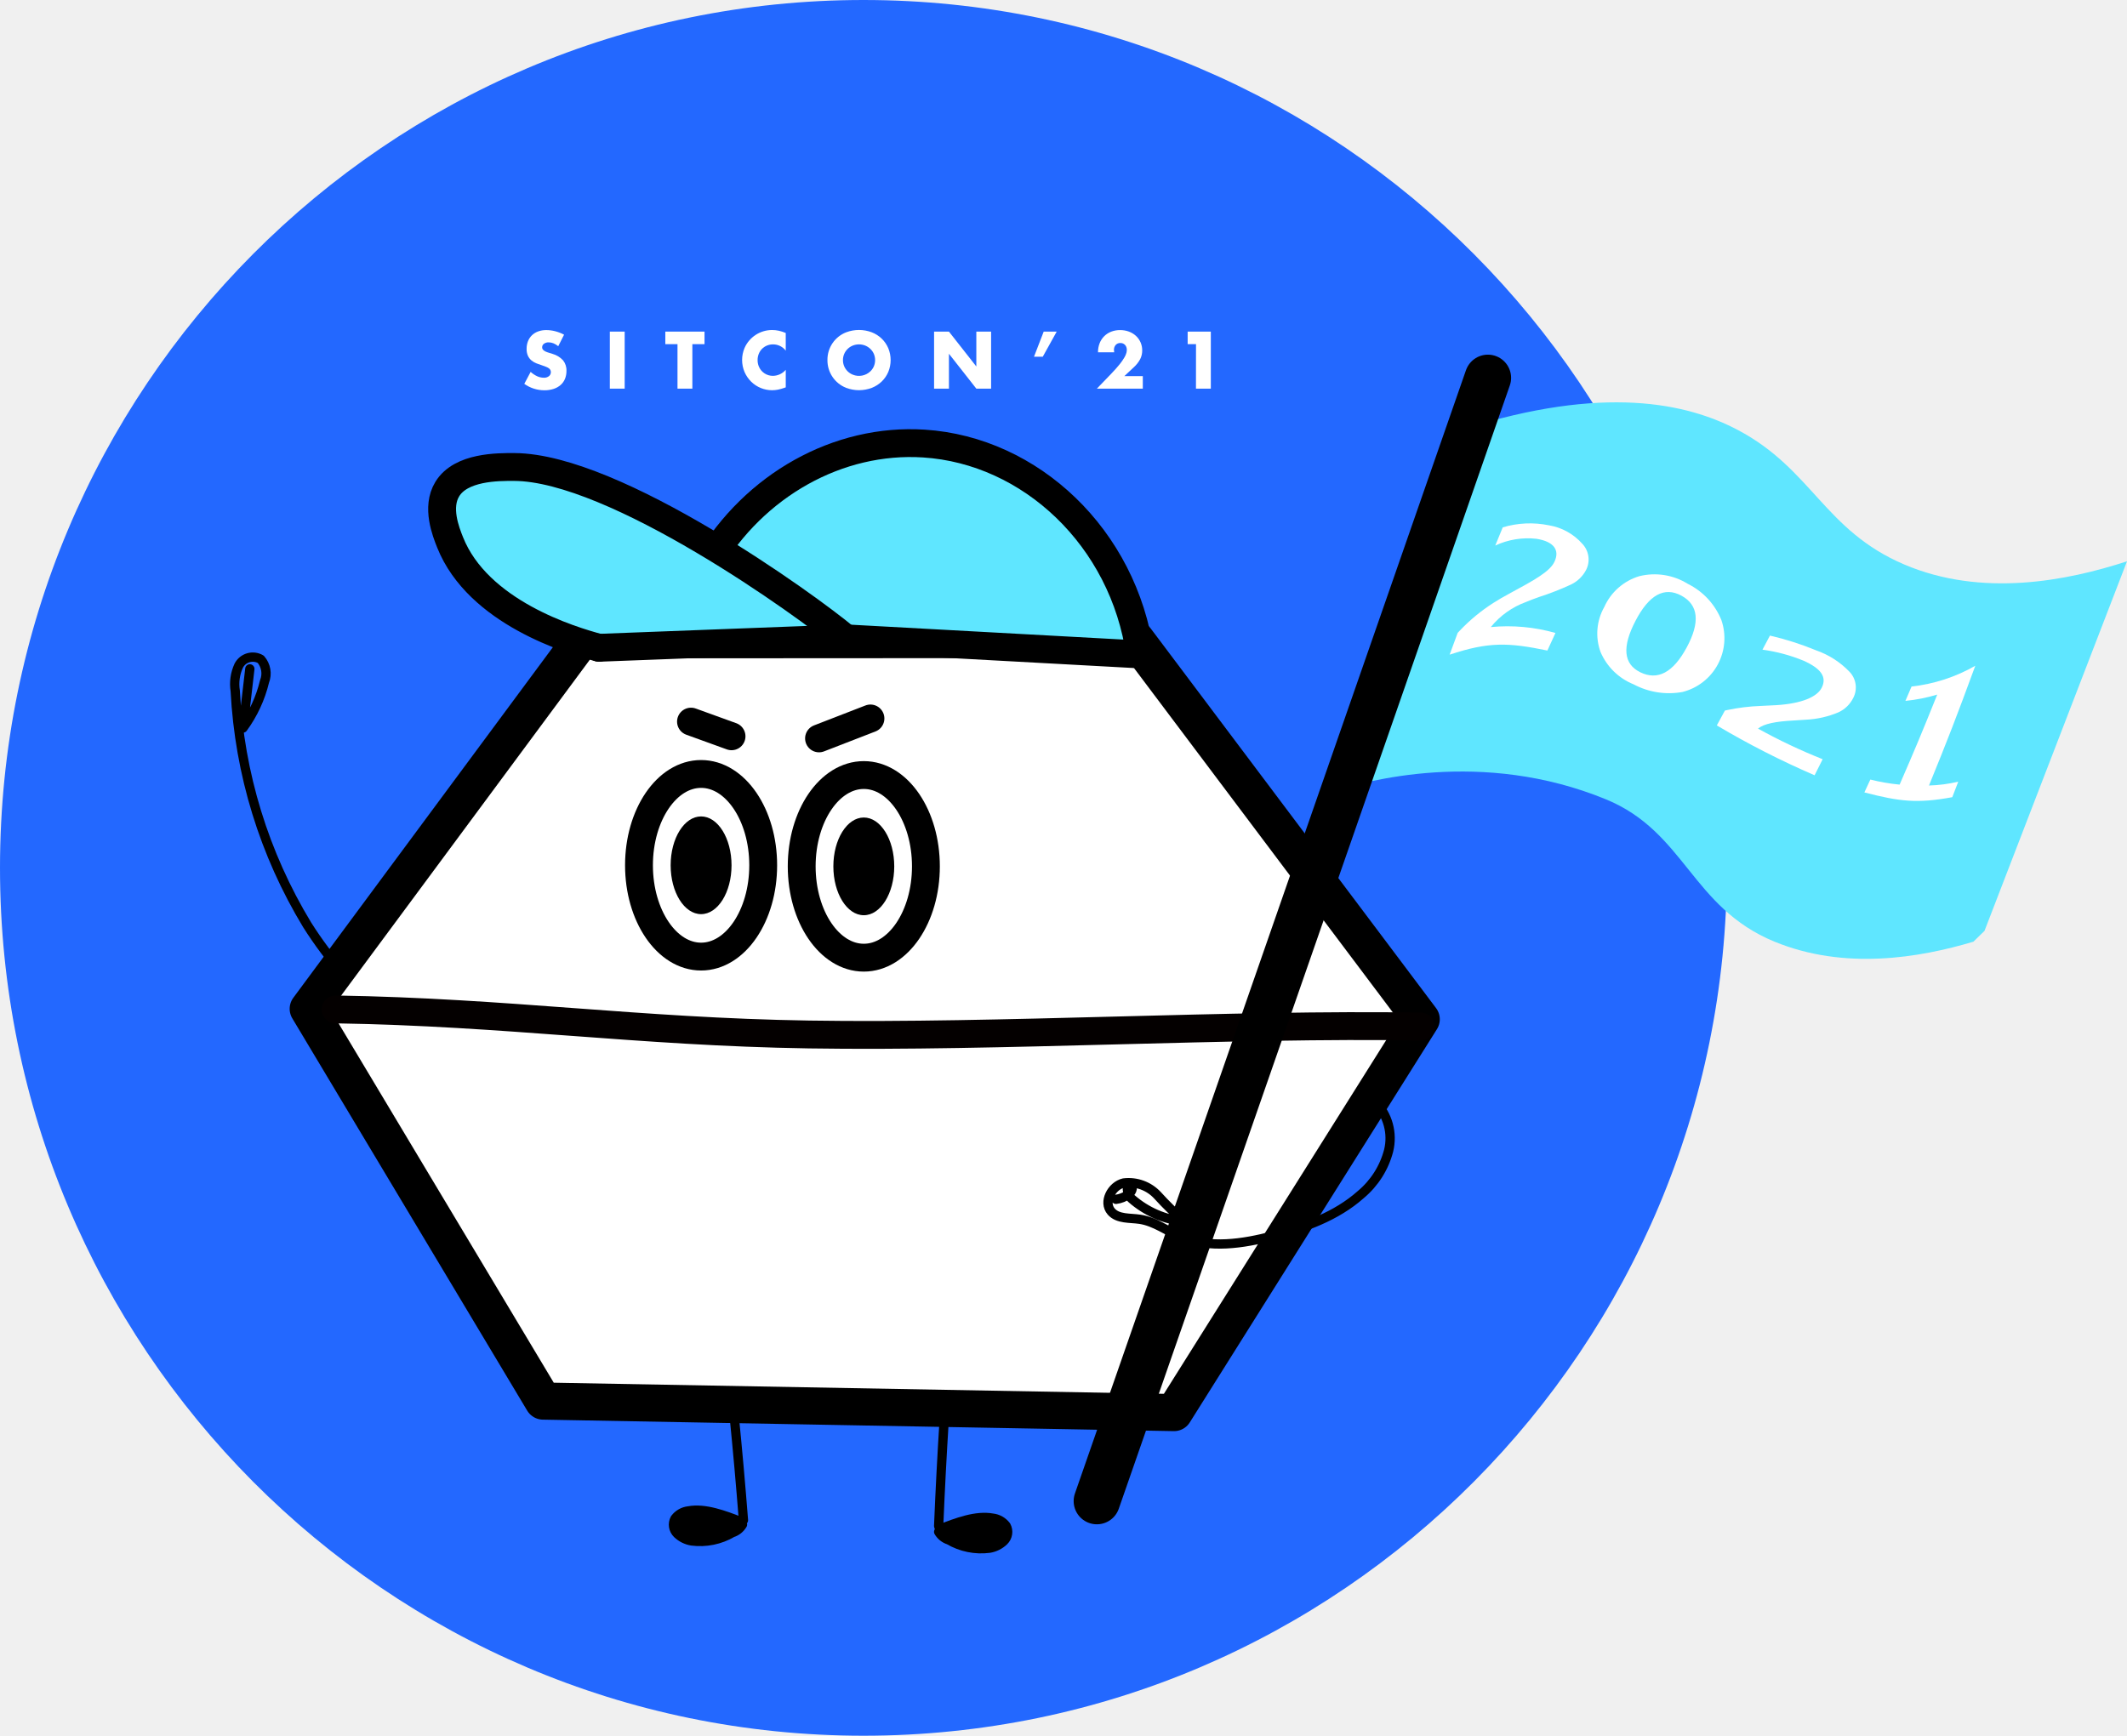
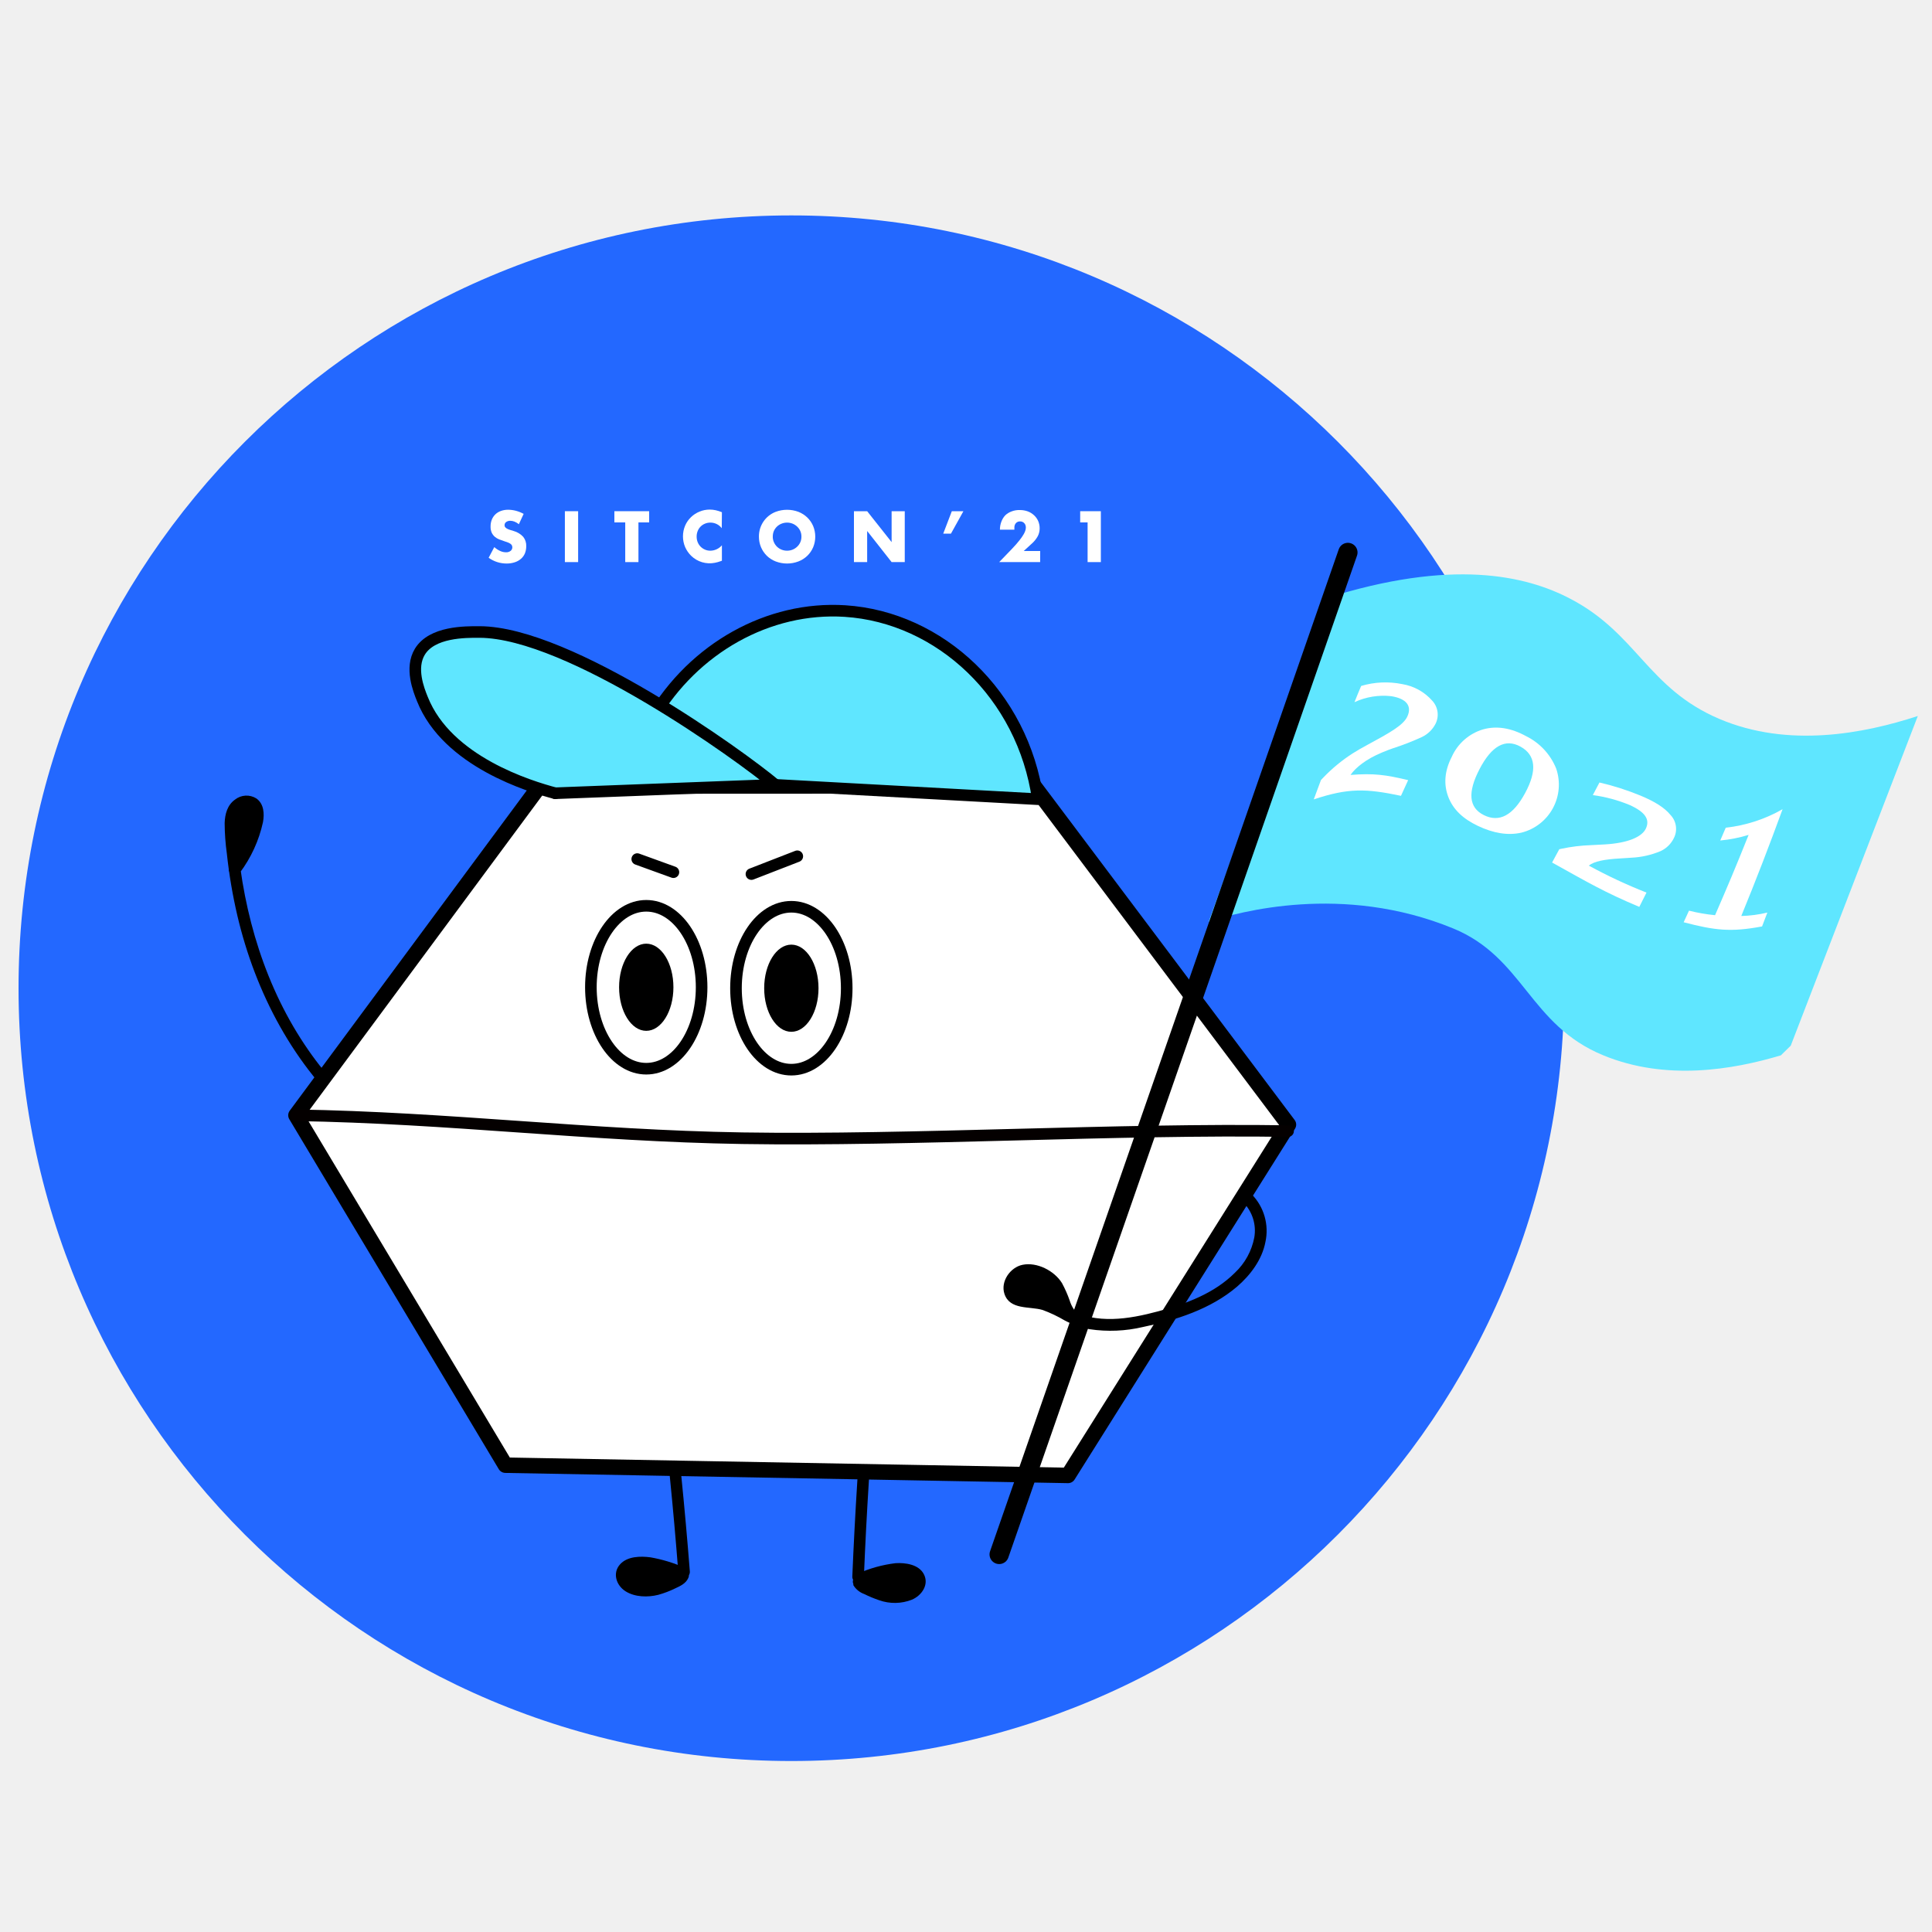
- <svg xmlns="http://www.w3.org/2000/svg" width="229.091" height="187" viewBox="0 0 229.091 187">
+ <svg xmlns="http://www.w3.org/2000/svg" id="圖層_1" data-name="圖層 1" viewBox="0 0 500 500">
  <defs>
-     <style>.a{fill:#2368ff;}.b,.g,.k{fill:none;}.b,.e,.f,.h,.i,.j,.k{stroke:#000;}.b,.e,.f,.g,.h,.i,.j,.k{stroke-linecap:round;stroke-linejoin:round;}.c,.j{fill:#5fe6ff;}.d,.f,.h,.i{fill:#fff;}.f{stroke-width:4px;}.g{stroke:#040000;}.g,.h,.j,.k{stroke-width:3px;}.i{stroke-width:5px;}</style>
+     <style>.cls-1{fill:#2368ff;}.cls-2,.cls-3,.cls-6,.cls-7{fill:#fff;}.cls-3,.cls-6,.cls-7,.cls-8,.cls-9{stroke:#000;}.cls-3,.cls-4,.cls-6,.cls-7,.cls-8,.cls-9{stroke-linecap:round;stroke-linejoin:round;}.cls-3{stroke-width:4px;}.cls-4,.cls-8{fill:none;}.cls-4{stroke:#040000;}.cls-4,.cls-7,.cls-8,.cls-9{stroke-width:3px;}.cls-5,.cls-9{fill:#5fe6ff;}.cls-6{stroke-width:5px;}</style>
  </defs>
-   <g transform="translate(0 0)">
-     <ellipse class="a" cx="93" cy="93.5" rx="93" ry="93.5" transform="translate(0 0)" />
-     <path class="b" d="M433.968,781.3c-8.47-2.665-15.653-8.768-20.395-16.275a53.99,53.99,0,0,1-7.743-25.2,4.716,4.716,0,0,1,.38-2.725,1.7,1.7,0,0,1,2.368-.682,2.329,2.329,0,0,1,.408,2.386,14.1,14.1,0,0,1-2.323,5.023l.74-6.375" transform="translate(-380.494 -665.39)" />
-     <path class="c" d="M564.01,741.385c3.633-1.157,16.151-4.67,29.52.818,8.538,3.505,9.213,11.649,18.146,15.329,7.554,3.112,15.625,1.75,21.44.009l1.195-1.164,15.348-39.818c-6.475,2.115-15.623,3.916-24,.341-8.608-3.673-9.91-10.252-17.912-14.485-5.444-2.881-14.422-4.906-29.618-.079" transform="translate(-420.568 -656.088)" />
-     <g transform="translate(56.474 35.554)">
-       <path class="d" d="M451.193,690.744a1.974,1.974,0,0,0-.522-.314,1.388,1.388,0,0,0-.506-.1.82.82,0,0,0-.506.147.458.458,0,0,0-.2.383.382.382,0,0,0,.1.269.853.853,0,0,0,.257.184,2.208,2.208,0,0,0,.359.134c.133.038.264.078.395.122a2.474,2.474,0,0,1,1.145.7,1.723,1.723,0,0,1,.363,1.137,2.212,2.212,0,0,1-.159.856,1.789,1.789,0,0,1-.465.656,2.143,2.143,0,0,1-.75.424,3.137,3.137,0,0,1-1.007.151,3.706,3.706,0,0,1-2.16-.693l.685-1.288a2.765,2.765,0,0,0,.709.473,1.708,1.708,0,0,0,.693.155.827.827,0,0,0,.582-.179.554.554,0,0,0,.143-.648.517.517,0,0,0-.163-.187,1.344,1.344,0,0,0-.3-.159c-.122-.049-.271-.1-.444-.163-.207-.065-.409-.137-.608-.216a1.9,1.9,0,0,1-.529-.314,1.452,1.452,0,0,1-.376-.493,1.746,1.746,0,0,1-.143-.754,2.189,2.189,0,0,1,.151-.827,1.835,1.835,0,0,1,.424-.635,1.885,1.885,0,0,1,.668-.412,2.53,2.53,0,0,1,.885-.146,3.868,3.868,0,0,1,.954.126,4.224,4.224,0,0,1,.953.371Z" transform="translate(-447.541 -689)" />
-       <path class="d" d="M461.474,689.229v6.146h-1.6v-6.146Z" transform="translate(-450.666 -689.058)" />
-       <path class="d" d="M470.789,690.582v4.793h-1.6v-4.793h-1.312v-1.353H472.1v1.353Z" transform="translate(-452.692 -689.058)" />
-       <path class="d" d="M483.652,691.225a1.706,1.706,0,0,0-1.369-.677,1.668,1.668,0,0,0-.665.131,1.618,1.618,0,0,0-.526.354,1.642,1.642,0,0,0-.346.534,1.756,1.756,0,0,0-.126.669,1.774,1.774,0,0,0,.126.676,1.63,1.63,0,0,0,1.529,1.027,1.851,1.851,0,0,0,1.378-.652v1.891l-.163.057a4.837,4.837,0,0,1-.685.192,3.361,3.361,0,0,1-.628.061,3.215,3.215,0,0,1-2.246-.918,3.366,3.366,0,0,1-.713-1.035,3.319,3.319,0,0,1,0-2.608A3.245,3.245,0,0,1,482.184,689a3.332,3.332,0,0,1,.721.078,4.4,4.4,0,0,1,.746.24Z" transform="translate(-455.496 -689)" />
-       <path class="d" d="M491.262,692.244a3.166,3.166,0,0,1,2.025-3,3.906,3.906,0,0,1,2.743,0,3.237,3.237,0,0,1,1.08.688,3.162,3.162,0,0,1,.706,1.031,3.35,3.35,0,0,1,0,2.552,3.155,3.155,0,0,1-.706,1.031,3.239,3.239,0,0,1-1.08.689,3.906,3.906,0,0,1-2.743,0,3.179,3.179,0,0,1-2.025-3Zm1.671,0a1.637,1.637,0,0,0,.138.677,1.72,1.72,0,0,0,.375.538,1.7,1.7,0,0,0,.55.355,1.777,1.777,0,0,0,1.883-.355,1.7,1.7,0,0,0,.379-.538,1.727,1.727,0,0,0,0-1.354,1.7,1.7,0,0,0-.379-.538,1.758,1.758,0,0,0-.554-.355,1.812,1.812,0,0,0-1.329,0,1.693,1.693,0,0,0-.925.892A1.637,1.637,0,0,0,492.933,692.244Z" transform="translate(-458.615 -689)" />
-       <path class="d" d="M506.643,695.375v-6.146h1.6l2.951,3.758v-3.758h1.59v6.146h-1.59l-2.951-3.758v3.758Z" transform="translate(-462.511 -689.058)" />
-       <path class="d" d="M522.1,689.229H523.5l-1.5,2.706h-.945Z" transform="translate(-466.161 -689.058)" />
-       <path class="d" d="M535.072,695.32h-4.948l1.524-1.582q.6-.627.946-1.063a5.941,5.941,0,0,0,.509-.738,1.969,1.969,0,0,0,.208-.489,1.558,1.558,0,0,0,.04-.318.818.818,0,0,0-.045-.269.658.658,0,0,0-.648-.456.638.638,0,0,0-.509.211.782.782,0,0,0-.184.53,1.971,1.971,0,0,0,.025.261h-1.744a2.617,2.617,0,0,1,.175-.978,2.213,2.213,0,0,1,.493-.758,2.175,2.175,0,0,1,.754-.489,2.594,2.594,0,0,1,.957-.171,2.7,2.7,0,0,1,.95.163,2.281,2.281,0,0,1,.754.456,2.1,2.1,0,0,1,.5.7,2.133,2.133,0,0,1,.179.876,2.037,2.037,0,0,1-.216.933,3.292,3.292,0,0,1-.689.877l-1.018.953h1.988Z" transform="translate(-468.459 -689.003)" />
-       <path class="d" d="M544.121,690.582h-.9v-1.353h2.495v6.146h-1.6Z" transform="translate(-471.777 -689.058)" />
-     </g>
-     <path class="b" d="M476.087,830.159q1.392,11.382,2.285,22.819" transform="translate(-398.298 -689.2)" />
-     <path class="b" d="M508.749,830.905q-.972,11.426-1.444,22.887" transform="translate(-406.205 -689.389)" />
-     <path class="e" d="M507.305,861.875a1.95,1.95,0,0,0,1.093.874,6.865,6.865,0,0,0,4.37.889,2.93,2.93,0,0,0,1.56-.78,1.362,1.362,0,0,0,.245-1.626,2.112,2.112,0,0,0-1.461-.833c-1.761-.326-3.833.449-5.732,1.2" transform="translate(-406.205 -696.84)" />
-     <path class="e" d="M476.485,860.827a1.95,1.95,0,0,1-1.093.874,6.864,6.864,0,0,1-4.371.889,2.933,2.933,0,0,1-1.56-.779,1.362,1.362,0,0,1-.245-1.626,2.116,2.116,0,0,1,1.461-.833c1.761-.325,3.834.449,5.732,1.2" transform="translate(-396.515 -696.575)" />
-     <path class="f" d="M445.8,733.685l-29.428,39.756,25.3,42.261,67.953,1.237,26.624-42.372-30.746-40.916Z" transform="translate(-383.174 -664.755)" />
-     <path class="g" d="M420.318,787.026c18.5.292,32.484,2.411,50.979,2.7,20.465.323,45.437-1.181,65.9-.858" transform="translate(-384.172 -678.275)" />
-     <ellipse class="h" cx="6.689" cy="9.838" rx="6.689" ry="9.838" transform="translate(68.823 83.383)" />
-     <ellipse cx="3.279" cy="5.264" rx="3.279" ry="5.264" transform="translate(72.233 87.958)" />
-     <ellipse class="h" cx="6.689" cy="9.838" rx="6.689" ry="9.838" transform="translate(86.348 83.5)" />
-     <ellipse cx="3.279" cy="5.264" rx="3.279" ry="5.264" transform="translate(89.758 88.075)" />
-     <line class="i" y1="121.013" x2="42.115" transform="translate(118.139 40.709)" />
-     <g transform="translate(47.616 47.74)">
-       <path class="j" d="M488.894,726.354l31.69,1.732c-1.779-12.573-11.782-21.983-23.291-22.72-9.229-.591-18.251,4.472-23.234,12.925" transform="translate(-445.401 -705.32)" />
-       <path class="j" d="M452.579,728.241c-3-.8-13.033-3.8-16.042-11.369-.456-1.149-1.5-3.766-.3-5.726,1.467-2.409,5.437-2.39,7.227-2.382,10.829.051,31.432,14.868,35.713,18.462" transform="translate(-435.679 -706.192)" />
-       <line class="j" y1="1.015" x2="26.594" transform="translate(16.9 21.035)" />
-     </g>
-     <line class="k" x2="4.367" y2="1.582" transform="translate(74.424 77.743)" />
-     <line class="k" y1="2.148" x2="5.539" transform="translate(88.214 77.404)" />
-     <g transform="translate(156.134 56.384)">
-       <path class="d" d="M581.008,731.042c.347-.95.52-1.42.868-2.351l.252-.265a19.305,19.305,0,0,1,3.595-2.961c.674-.423,1.011-.618,1.685-.983,2.777-1.5,4.41-2.4,4.9-3.469.574-1.244-.077-2.159-1.95-2.454a8.32,8.32,0,0,0-4.435.726c.323-.79.483-1.181.806-1.958a10.186,10.186,0,0,1,4.967-.222,6.145,6.145,0,0,1,3.61,2,2.466,2.466,0,0,1,.406,2.8,3.585,3.585,0,0,1-1.609,1.571,30.352,30.352,0,0,1-3.5,1.366c-.544.193-.817.3-1.361.523a8.7,8.7,0,0,0-3.8,2.706,18.85,18.85,0,0,1,6.964.634c-.348.752-.522,1.13-.869,1.894C587.327,729.728,585.221,729.645,581.008,731.042Z" transform="translate(-581.008 -716.896)" />
-       <path class="d" d="M606.213,736.094a6.507,6.507,0,0,1-3.56-3.484,5.8,5.8,0,0,1,.4-4.84,6.028,6.028,0,0,1,3.772-3.325,6.786,6.786,0,0,1,5.225.823,7.463,7.463,0,0,1,3.622,3.91,5.978,5.978,0,0,1-4.184,7.739A8.09,8.09,0,0,1,606.213,736.094Zm.718-1.3c1.866.912,3.533.051,5-2.666s1.278-4.584-.562-5.584-3.488-.1-4.951,2.713S605.121,733.906,606.931,734.792Z" transform="translate(-586.4 -718.752)" />
-       <path class="d" d="M619.548,742.766l.869-1.6.252-.057a21.084,21.084,0,0,1,3.593-.442c.675-.026,1.013-.043,1.688-.084,2.776-.172,4.41-.9,4.9-1.886.573-1.148-.078-2.059-1.952-2.9a17.951,17.951,0,0,0-4.434-1.192c.323-.6.483-.908.806-1.517a32.186,32.186,0,0,1,4.966,1.587A9.15,9.15,0,0,1,633.852,737a2.436,2.436,0,0,1,.4,2.786,3.325,3.325,0,0,1-1.608,1.57,10.233,10.233,0,0,1-3.5.793c-.545.043-.817.061-1.362.089-1.9.1-3.167.349-3.8.87a60.786,60.786,0,0,0,6.965,3.3c-.348.7-.521,1.041-.868,1.729A92.475,92.475,0,0,1,619.548,742.766Z" transform="translate(-590.77 -720.996)" />
-       <path class="d" d="M640.832,751.089c.257-.55.385-.827.642-1.384a21.194,21.194,0,0,0,3.153.544c1.621-3.723,2.431-5.653,4.052-9.7a17.787,17.787,0,0,1-3.427.679c.264-.615.4-.924.661-1.546a17.77,17.77,0,0,0,6.865-2.236c-2,5.454-2.993,8.016-4.988,12.9a15.526,15.526,0,0,0,3.153-.414c-.258.673-.386,1.008-.643,1.672C646.512,752.3,644.619,752.072,640.832,751.089Z" transform="translate(-596.161 -722.102)" />
-     </g>
-     <path class="b" d="M560.514,800.381a5.579,5.579,0,0,1,1.44,5.246,9.166,9.166,0,0,1-3,4.729c-2.619,2.331-6.03,3.563-9.423,4.446-3.277.853-6.85,1.411-9.97.1-1.472-.62-2.8-1.644-4.384-1.882-1.086-.164-2.376-.008-3.1-.836-.883-1.016.034-2.775,1.346-3.078a4.244,4.244,0,0,1,3.642,1.331,33.84,33.84,0,0,0,2.882,2.82,10.069,10.069,0,0,1-5.683-2.465c-.5-.439-.677-1.561-.021-1.472.441.784-.762,1.438-1.656,1.548" transform="translate(-412.391 -681.657)" />
-     <line class="h" x1="14.12" y2="39.05" transform="translate(146.721 40.984)" />
-   </g>
+   <circle class="cls-1" cx="204.8" cy="255.75" r="200" />
+   <path class="cls-2" d="M134.28,135.67a4,4,0,0,0-1.12-.67,2.86,2.86,0,0,0-1.08-.22,1.75,1.75,0,0,0-1.08.31,1,1,0,0,0-.42.82.81.81,0,0,0,.21.58,1.8,1.8,0,0,0,.55.39,4.59,4.59,0,0,0,.77.29l.85.26a5.33,5.33,0,0,1,2.45,1.5,3.65,3.65,0,0,1,.78,2.43,4.9,4.9,0,0,1-.34,1.84,3.79,3.79,0,0,1-1,1.4,4.51,4.51,0,0,1-1.61.91,6.52,6.52,0,0,1-2.15.33,7.93,7.93,0,0,1-4.63-1.49l1.46-2.76a5.89,5.89,0,0,0,1.52,1,3.55,3.55,0,0,0,1.49.34,1.77,1.77,0,0,0,1.25-.39,1.17,1.17,0,0,0,.41-.87,1.21,1.21,0,0,0-.11-.52,1.08,1.08,0,0,0-.35-.4,3,3,0,0,0-.63-.34l-1-.35c-.44-.14-.87-.29-1.3-.46a4.12,4.12,0,0,1-1.13-.67,3.32,3.32,0,0,1-.81-1.06,3.81,3.81,0,0,1-.3-1.62,4.77,4.77,0,0,1,.32-1.77,4,4,0,0,1,.91-1.36,4.06,4.06,0,0,1,1.43-.88,5.45,5.45,0,0,1,1.9-.32,8.3,8.3,0,0,1,2,.27,8.92,8.92,0,0,1,2,.8Z" />
+   <path class="cls-2" d="M149.62,132.3v13.17h-3.43V132.3Z" />
+   <path class="cls-2" d="M165.23,135.2v10.27h-3.42V135.2H159v-2.9h9v2.9Z" />
+   <path class="cls-2" d="M186.79,136.7a3.66,3.66,0,0,0-2.94-1.45,3.53,3.53,0,0,0-1.42.28,3.4,3.4,0,0,0-1.87,1.9,3.8,3.8,0,0,0-.27,1.44,3.86,3.86,0,0,0,.27,1.45,3.58,3.58,0,0,0,.75,1.15,3.71,3.71,0,0,0,1.13.77,3.56,3.56,0,0,0,1.39.28,4,4,0,0,0,3-1.4v4l-.35.12a9.18,9.18,0,0,1-1.47.41,6.86,6.86,0,0,1-6.16-1.83,7.32,7.32,0,0,1-1.53-2.22,7.14,7.14,0,0,1,0-5.59,6.73,6.73,0,0,1,1.52-2.18,6.84,6.84,0,0,1,2.21-1.43,6.71,6.71,0,0,1,2.63-.52,7.29,7.29,0,0,1,1.55.17,9.78,9.78,0,0,1,1.6.51Z" />
+   <path class="cls-2" d="M196.41,138.88a6.79,6.79,0,0,1,4.34-6.42,8.42,8.42,0,0,1,5.88,0,7,7,0,0,1,2.31,1.48,6.74,6.74,0,0,1,1.51,2.21,7.2,7.2,0,0,1,0,5.47,6.74,6.74,0,0,1-1.51,2.21,6.81,6.81,0,0,1-2.31,1.47,8.27,8.27,0,0,1-5.88,0,6.77,6.77,0,0,1-2.3-1.47,6.87,6.87,0,0,1-1.5-2.21A6.94,6.94,0,0,1,196.41,138.88Zm3.58,0a3.45,3.45,0,0,0,.3,1.45,3.64,3.64,0,0,0,.8,1.16,3.74,3.74,0,0,0,1.18.76,3.78,3.78,0,0,0,1.42.27,3.83,3.83,0,0,0,1.43-.27,3.74,3.74,0,0,0,1.18-.76,3.54,3.54,0,0,0,.82-1.16,3.45,3.45,0,0,0,.29-1.45,3.51,3.51,0,0,0-.29-1.45,3.61,3.61,0,0,0-.82-1.15,3.74,3.74,0,0,0-1.18-.76,3.83,3.83,0,0,0-1.43-.27,3.78,3.78,0,0,0-1.42.27,3.61,3.61,0,0,0-2,1.91A3.52,3.52,0,0,0,200,138.88Z" />
+   <path class="cls-2" d="M221,145.47V132.3h3.42l6.33,8v-8h3.4v13.17h-3.4l-6.33-8.05v8.05Z" />
+   <path class="cls-2" d="M246.33,132.3h3l-3.22,5.8h-2Z" />
+   <path class="cls-2" d="M269.19,145.47h-10.6l3.27-3.39c.86-.9,1.53-1.66,2-2.28a11.43,11.43,0,0,0,1.09-1.58,4.18,4.18,0,0,0,.45-1.05,3.18,3.18,0,0,0,.09-.68,1.91,1.91,0,0,0-.1-.58,1.36,1.36,0,0,0-.29-.49,1.31,1.31,0,0,0-.46-.35,1.41,1.41,0,0,0-.64-.13,1.37,1.37,0,0,0-1.09.45,1.68,1.68,0,0,0-.39,1.14,5.2,5.2,0,0,0,0,.55h-3.74a5.63,5.63,0,0,1,.38-2.09,4.86,4.86,0,0,1,1-1.63,4.74,4.74,0,0,1,1.62-1A5.46,5.46,0,0,1,264,132a5.86,5.86,0,0,1,2,.35,4.77,4.77,0,0,1,1.61,1,4.43,4.43,0,0,1,1.07,1.49,4.68,4.68,0,0,1,.38,1.88,4.36,4.36,0,0,1-.46,2,7,7,0,0,1-1.48,1.88l-2.18,2h4.26Z" />
+   <path class="cls-2" d="M281.47,135.2h-1.92v-2.9h5.35v13.17h-3.43Z" />
+   <path d="M222.08,409.37a4.19,4.19,0,0,0,2.34,1.88c2.75,1.29,5.81,2.61,9.37,1.9a6.26,6.26,0,0,0,3.34-1.67,2.92,2.92,0,0,0,.52-3.48,4.5,4.5,0,0,0-3.13-1.79c-3.77-.7-8.21,1-12.28,2.58" />
+   <path d="M220.78,410.13a5.46,5.46,0,0,0,2.89,2.41,31.69,31.69,0,0,0,3.86,1.6A12.1,12.1,0,0,0,236,414c2.53-1.08,4.51-3.88,3.09-6.61-1.32-2.53-4.79-3-7.33-2.84a33.84,33.84,0,0,0-9.88,2.76,1.54,1.54,0,0,0-1,1.85,1.5,1.5,0,0,0,1.84,1,47.63,47.63,0,0,1,6.8-2.28c1.86-.43,4.15-.75,6,.07.61.28,1.2.73,1.11,1.46a2.42,2.42,0,0,1-1.56,1.73,8.66,8.66,0,0,1-6,.23,21.47,21.47,0,0,1-3.21-1.23c-.82-.38-2-.71-2.37-1.59a1.5,1.5,0,0,0-2.05-.54,1.54,1.54,0,0,0-.54,2.05Z" />
+   <path d="M223.67,359q-2.07,24.48-3.09,49c-.08,1.93,2.92,1.93,3,0q1-24.56,3.09-49c.17-1.92-2.83-1.91-3,0Z" />
+   <path d="M176.81,407.7a4.24,4.24,0,0,1-2.35,1.87c-2.75,1.29-5.8,2.62-9.36,1.91a6.37,6.37,0,0,1-3.35-1.68,2.92,2.92,0,0,1-.52-3.48,4.55,4.55,0,0,1,3.13-1.79c3.77-.69,8.21,1,12.28,2.58" />
+   <path d="M175.51,406.94c-.35.76-1.2,1.05-1.92,1.39a25.22,25.22,0,0,1-2.79,1.16,9.89,9.89,0,0,1-6.22.3c-1.14-.37-3.22-1.88-1.71-3.08s3.94-.94,5.63-.63a40.58,40.58,0,0,1,7.74,2.48,1.51,1.51,0,0,0,1.85-1.05,1.54,1.54,0,0,0-1.05-1.85,37.78,37.78,0,0,0-8.68-2.62c-2.58-.35-6-.29-7.87,1.79-2.07,2.27-1,5.49,1.41,7s5.72,1.6,8.46.91a25.33,25.33,0,0,0,4.41-1.68c1.28-.59,2.71-1.25,3.33-2.62a1.54,1.54,0,0,0-.54-2.05,1.51,1.51,0,0,0-2.05.54Z" />
+   <path d="M170.63,357.79q3,24.39,4.9,48.89c.15,1.91,3.15,1.93,3,0q-1.92-24.49-4.9-48.89c-.23-1.9-3.23-1.92-3,0Z" />
+   <path d="M120.43,302.67C103.85,297.4,89.64,286,79.79,271.75,68.73,255.82,63,236.64,61.4,217.43c-.18-2.21-.85-5.45.53-7.4a2.55,2.55,0,0,1,2.21-1.15c1,.16,1.16,1.25,1.15,2.07,0,2.33-1.12,4.79-2.07,6.87a38.65,38.65,0,0,1-3.75,6.55c-1.13,1.56,1.47,3.06,2.59,1.51a33.88,33.88,0,0,0,6-13.11c.39-2.17.26-4.73-1.71-6.13a4.79,4.79,0,0,0-5.52.29c-2,1.41-2.62,3.77-2.69,6.09a59.75,59.75,0,0,0,.57,7.91,133.28,133.28,0,0,0,2.71,16c4.71,20.05,14.67,39,30.28,52.69a78.53,78.53,0,0,0,27.9,15.94c1.85.59,2.64-2.31.8-2.89Z" />
+   <path d="M63.7,207.79c-2.28.64-2.69,3.3-3,5.3a33.93,33.93,0,0,0-.39,3.62A12.44,12.44,0,0,1,60,219.9a1.5,1.5,0,0,0,.87,1.77,1.48,1.48,0,0,0,1.87-.61c.88-2,2.37-3.68,3.06-5.78a9.76,9.76,0,0,0,.45-3.44,3.5,3.5,0,0,0-.4-1.71,1.78,1.78,0,0,0-2.06-.82,1.55,1.55,0,0,0-1,1.85,1.51,1.51,0,0,0,1.84,1.05l.1-.05H63.9c-.45-.13-.67-.37-.67-.71l0,.2c0,.23,0,.46,0,.69a6.19,6.19,0,0,1-.07,1,6.84,6.84,0,0,1-.7,2.13c-.72,1.4-1.7,2.65-2.34,4.09l2.75,1.16a10.93,10.93,0,0,0,.35-3.07c0-1,.09-2.08.22-3.11a24.77,24.77,0,0,1,.54-2.83l.12-.42c0-.1.07-.19.1-.28,0,.13,0,.12,0,0a1.28,1.28,0,0,1,.15-.25c-.1.12-.09.11,0,0-.14.08-.13.08,0,0q-.23.07,0,0a1.5,1.5,0,1,0-.8-2.89Z" />
+   <polygon class="cls-3" points="139.65 203.44 76.59 288.63 130.8 379.19 276.41 381.84 333.45 291.05 267.57 203.38 139.65 203.44" />
+   <path class="cls-4" d="M76.59,288.63c39.63.63,75.92,5.31,115.55,5.94,43.85.69,97.36-2.53,141.21-1.84" />
+   <path d="M321.78,311.2a10.38,10.38,0,0,1,2.83,9.06,16.88,16.88,0,0,1-5,9.11c-5.35,5.36-12.71,8.09-19.88,10-7.7,2.07-15.88,3.37-23.25-.5a44.42,44.42,0,0,0-4.9-2.4,18.61,18.61,0,0,0-5.18-1c-1.2-.1-3.17-.2-3.63-1.59a3.1,3.1,0,0,1,1.26-3.08c2.79-2.16,7.29.89,8.6,3.49s1.88,6.12,4.27,8c1.51,1.17,3.65-.94,2.12-2.12a8.3,8.3,0,0,1-2.18-3.58,31.11,31.11,0,0,0-2-4.53c-2-3.22-6.47-5.49-10.2-4.73-3.18.64-5.74,4.29-4.7,7.5,1.39,4.26,6.54,3.19,9.89,4.19a35.07,35.07,0,0,1,5.71,2.71A23,23,0,0,0,282,344a36.55,36.55,0,0,0,13.82-.58c8.58-1.77,17.54-4.65,24.31-10.42,3.48-3,6.49-7,7.36-11.57a13.52,13.52,0,0,0-3.54-12.34c-1.39-1.34-3.52.78-2.12,2.12Z" />
+   <path d="M275.31,337c-1.11-1.72-2.15-3.54-3.38-5.18a5.78,5.78,0,0,0-2.51-2,9.2,9.2,0,0,0-2.59-.54,6,6,0,0,0-2.9.18,2.63,2.63,0,0,0-1.64,2.64s0,.26,0,.12-.06.13-.07.17a2.16,2.16,0,0,0-.12.76,2.22,2.22,0,0,0,.76,1.6,8.74,8.74,0,0,0,2.51,1.32,42.77,42.77,0,0,0,6.51,2.24c1.19.3,2.45-1.08,1.69-2.2a10.87,10.87,0,0,0-3.91-3q-2.28-1.32-4.62-2.52a1.54,1.54,0,0,0-1.81.23,1.51,1.51,0,0,0-.24,1.82l.23.35a1.5,1.5,0,1,0,2.59-1.52l-.23-.34-2,2.05q2.16,1.11,4.26,2.32c.68.39,1.36.78,2,1.19.21.13.54.34.66.44a3.39,3.39,0,0,1,.5.51l1.7-2.2a41.56,41.56,0,0,1-5.62-1.86c-.47-.2-.93-.41-1.39-.63a6.31,6.31,0,0,1-.64-.31l-.24-.14a.55.55,0,0,1,.28.4c0,.42,0,.5.06.23a1.38,1.38,0,0,0,.08-.29,2.41,2.41,0,0,0,.06-.89q0-.42-.09.18a.41.41,0,0,1-.17.15c.16-.09.16-.1,0,0,.17,0,.22-.05.14,0,.28,0,.79,0,1.16.05l.65.05h.09l.32.06a6.21,6.21,0,0,1,.62.14c.06,0,.56.21.39.13a2.07,2.07,0,0,1,.88.66,21.13,21.13,0,0,1,1.63,2.44l1.8,2.79a1.53,1.53,0,0,0,2,.53,1.51,1.51,0,0,0,.54-2.05Z" />
+   <path class="cls-5" d="M312.81,238.52c7.78-2.48,34.61-10,63.25,1.75,18.3,7.51,19.74,25,38.88,32.85,16.19,6.67,33.48,3.74,45.95,0l2.55-2.5,32.89-85.32c-13.87,4.53-33.47,8.39-51.42.73-18.45-7.87-21.24-22-38.38-31-11.67-6.17-30.91-10.51-63.47-.17" />
+   <line class="cls-6" x1="258.59" y1="402.28" x2="348.83" y2="142.98" />
+   <path class="cls-2" d="M340,206.88c.74-2,1.12-3,1.86-5l.54-.57a41.69,41.69,0,0,1,7.7-6.35c1.45-.9,2.17-1.32,3.62-2.1,5.94-3.22,9.45-5.15,10.5-7.43,1.23-2.67-.16-4.63-4.18-5.26a17.85,17.85,0,0,0-9.5,1.55c.69-1.69,1-2.53,1.73-4.2a21.89,21.89,0,0,1,10.64-.47,13.17,13.17,0,0,1,7.74,4.28,5.28,5.28,0,0,1,.86,6,7.69,7.69,0,0,1-3.44,3.37,65.38,65.38,0,0,1-7.5,2.93c-1.17.41-1.75.63-2.92,1.12-4.07,1.69-6.78,3.86-8.14,5.8,6-.45,9-.07,14.92,1.35l-1.86,4.06C353.55,204.07,349,203.89,340,206.88Z" />
+   <path class="cls-2" d="M382.46,213.73c-3.83-1.82-6.38-4.22-7.63-7.46s-1-6.72.87-10.37a12.91,12.91,0,0,1,8.09-7.13c3.53-1,7.27-.39,11.19,1.76a16,16,0,0,1,7.76,8.38,12.81,12.81,0,0,1-9,16.58C390.23,216.28,386.46,215.64,382.46,213.73Zm1.54-2.79c4,2,7.57.11,10.71-5.71s2.74-9.82-1.2-12-7.48-.2-10.61,5.82S380.12,209,384,210.94Z" />
+   <path class="cls-2" d="M401.68,223.22l1.86-3.44.54-.12a44.06,44.06,0,0,1,7.7-.94c1.45-.06,2.17-.1,3.61-.19,5.95-.36,9.45-1.93,10.51-4,1.23-2.46-.17-4.41-4.18-6.21a38.32,38.32,0,0,0-9.5-2.55l1.72-3.26a69.63,69.63,0,0,1,10.64,3.4c3.59,1.5,6.18,3.07,7.74,5a5.22,5.22,0,0,1,.87,6,7.12,7.12,0,0,1-3.44,3.36,22.11,22.11,0,0,1-7.51,1.7c-1.16.09-1.75.13-2.91.19-4.07.22-6.79.75-8.15,1.86A130.81,130.81,0,0,0,426.11,231c-.74,1.49-1.12,2.23-1.86,3.7C415.22,230.91,410.71,228.24,401.68,223.22Z" />
+   <path class="cls-2" d="M435.73,238.68c.55-1.17.82-1.77,1.38-3a45.43,45.43,0,0,0,6.75,1.17c3.47-8,5.21-12.11,8.68-20.78a37.24,37.24,0,0,1-7.34,1.45c.57-1.31.85-2,1.42-3.31a38.2,38.2,0,0,0,14.71-4.79c-3.38,9.27-6.94,18.51-10.69,27.64a32.56,32.56,0,0,0,6.75-.89c-.55,1.45-.82,2.16-1.37,3.59C447.9,241.28,443.84,240.79,435.73,238.68Z" />
+   <ellipse class="cls-7" cx="204.8" cy="255.75" rx="14.33" ry="21.08" />
+   <ellipse cx="204.8" cy="255.75" rx="7.03" ry="11.28" />
+   <ellipse class="cls-7" cx="167.25" cy="255.5" rx="14.33" ry="21.08" />
+   <ellipse cx="167.25" cy="255.5" rx="7.03" ry="11.28" />
+   <line class="cls-8" x1="194.47" y1="226.21" x2="206.34" y2="221.6" />
+   <line class="cls-8" x1="164.92" y1="222.33" x2="174.28" y2="225.72" />
+   <path class="cls-9" d="M200.67,203.12l67.91,3.71c-3.82-26.94-25.25-47.11-49.91-48.69-19.77-1.26-39.11,9.59-49.78,27.7" />
+   <path class="cls-9" d="M143.69,205.29c-6.43-1.71-27.93-8.15-34.37-24.36-1-2.46-3.21-8.07-.66-12.27,3.15-5.16,11.65-5.12,15.49-5.1,23.2.1,67.35,31.86,76.52,39.56" />
+   <line class="cls-9" x1="143.69" y1="205.29" x2="200.67" y2="203.12" />
</svg>
